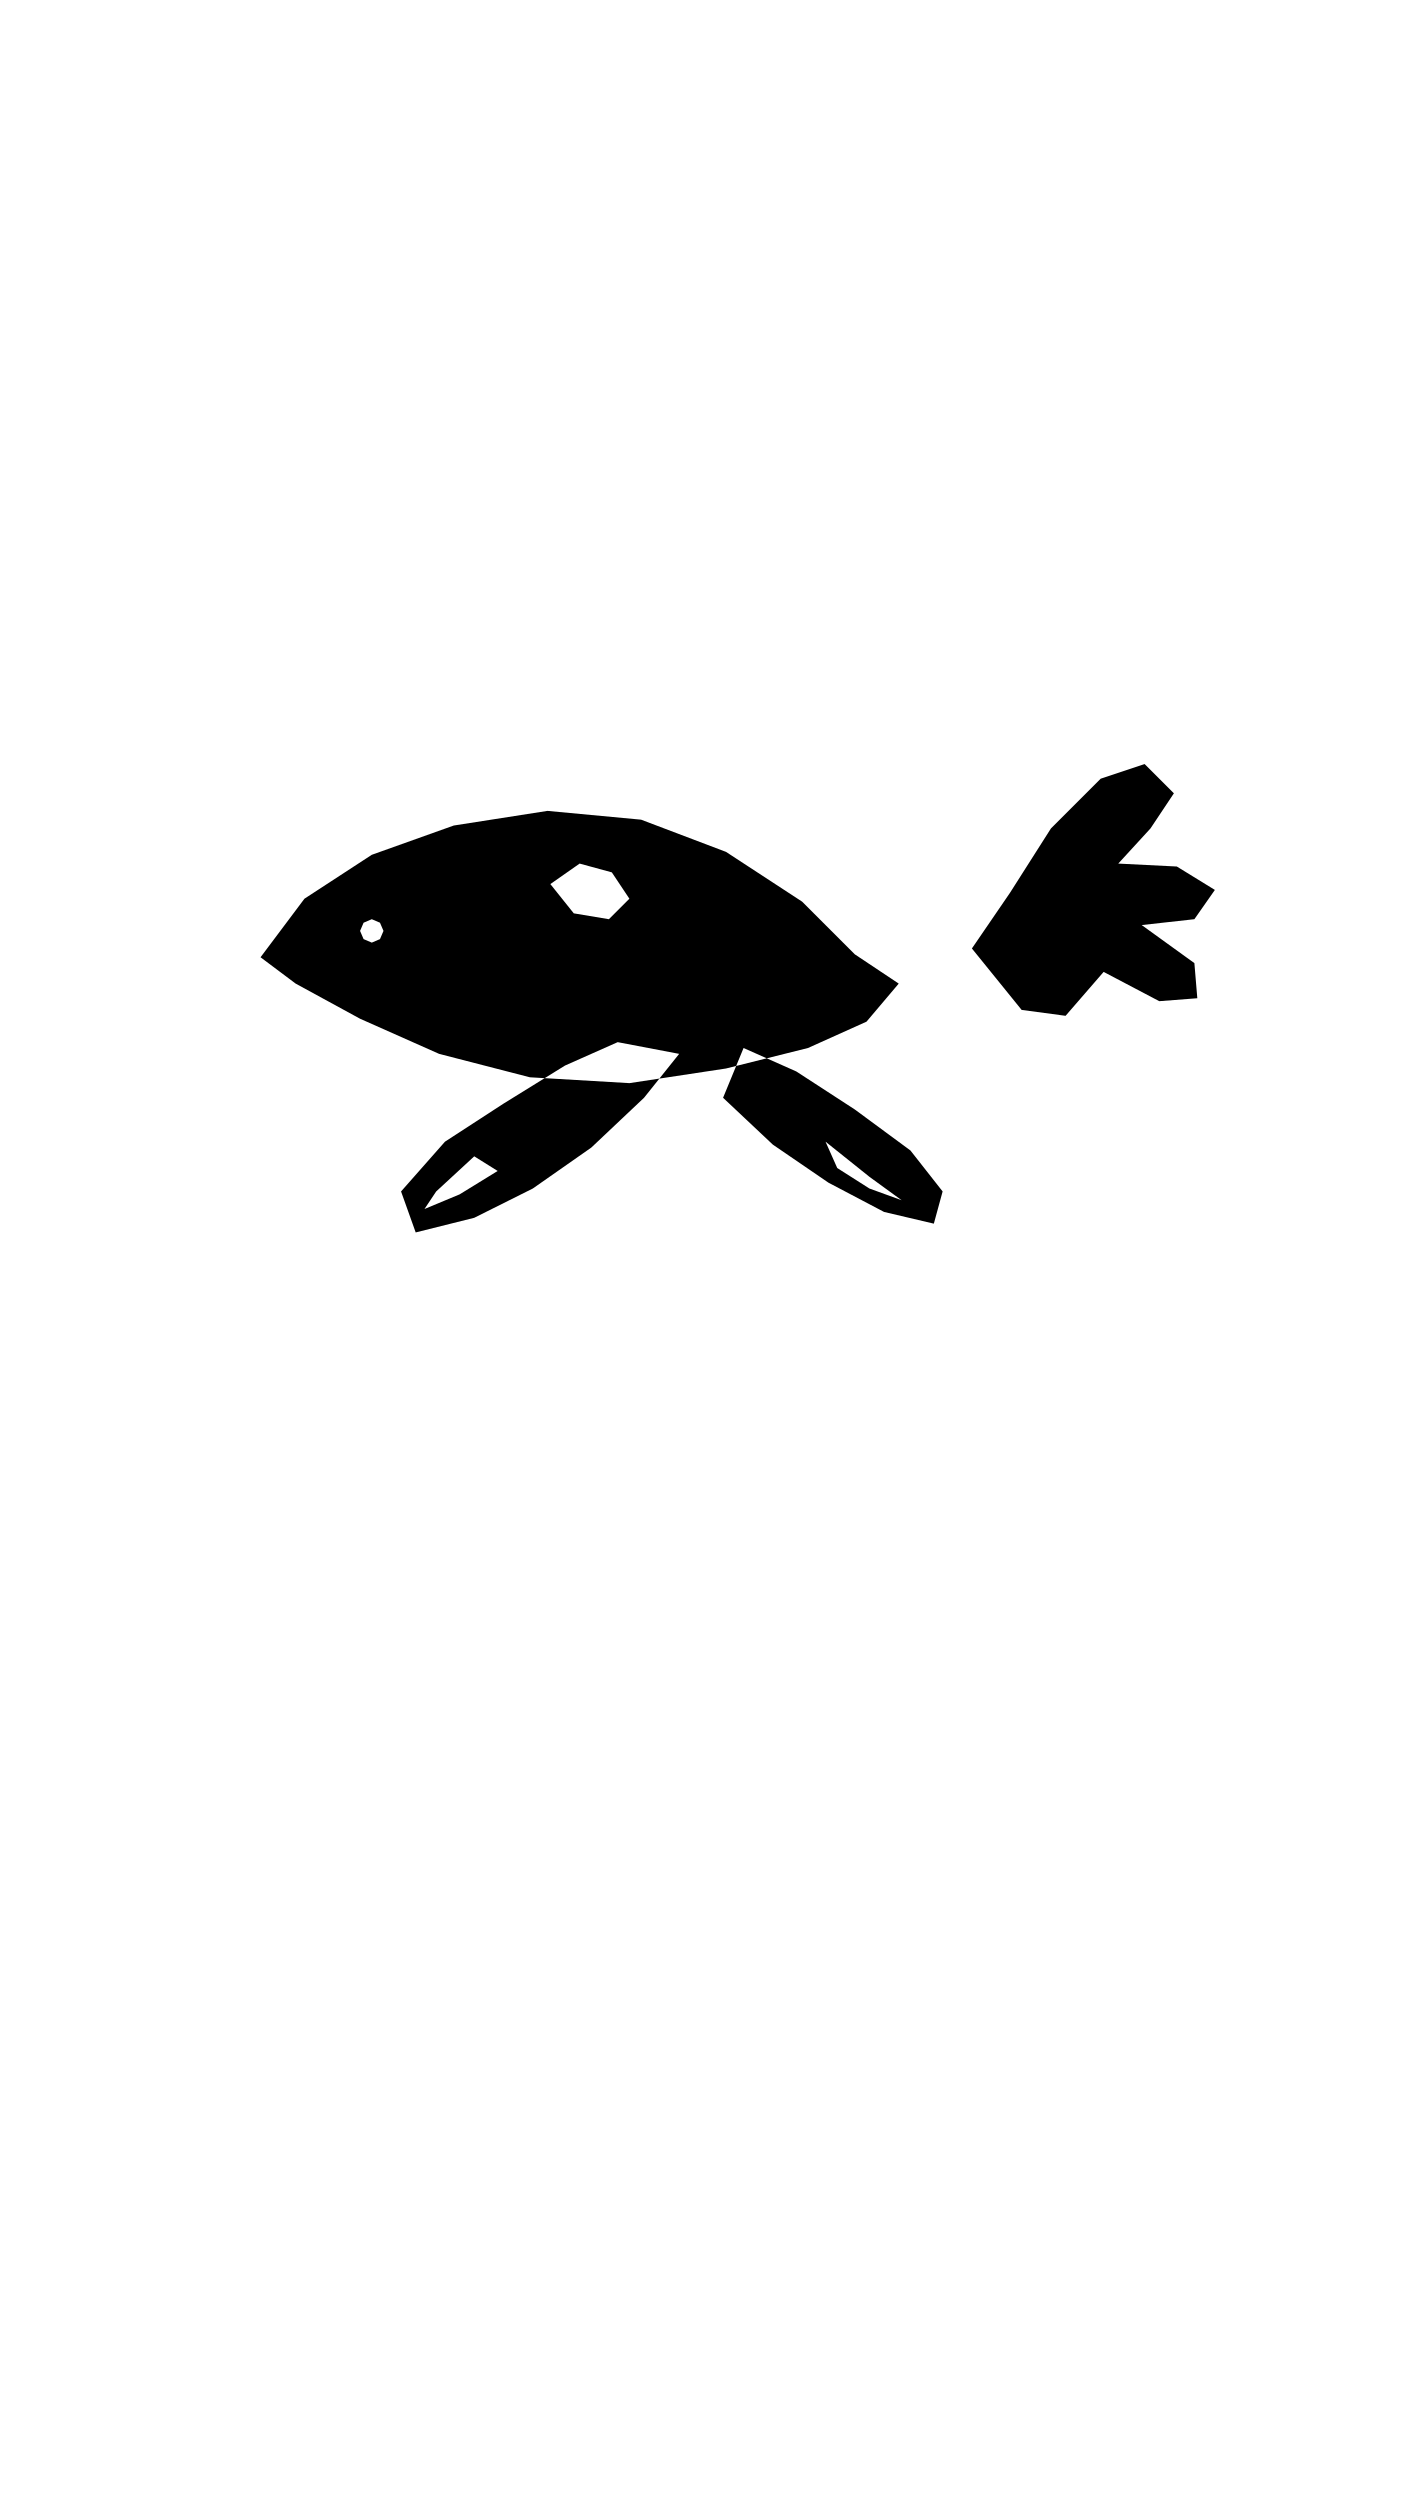
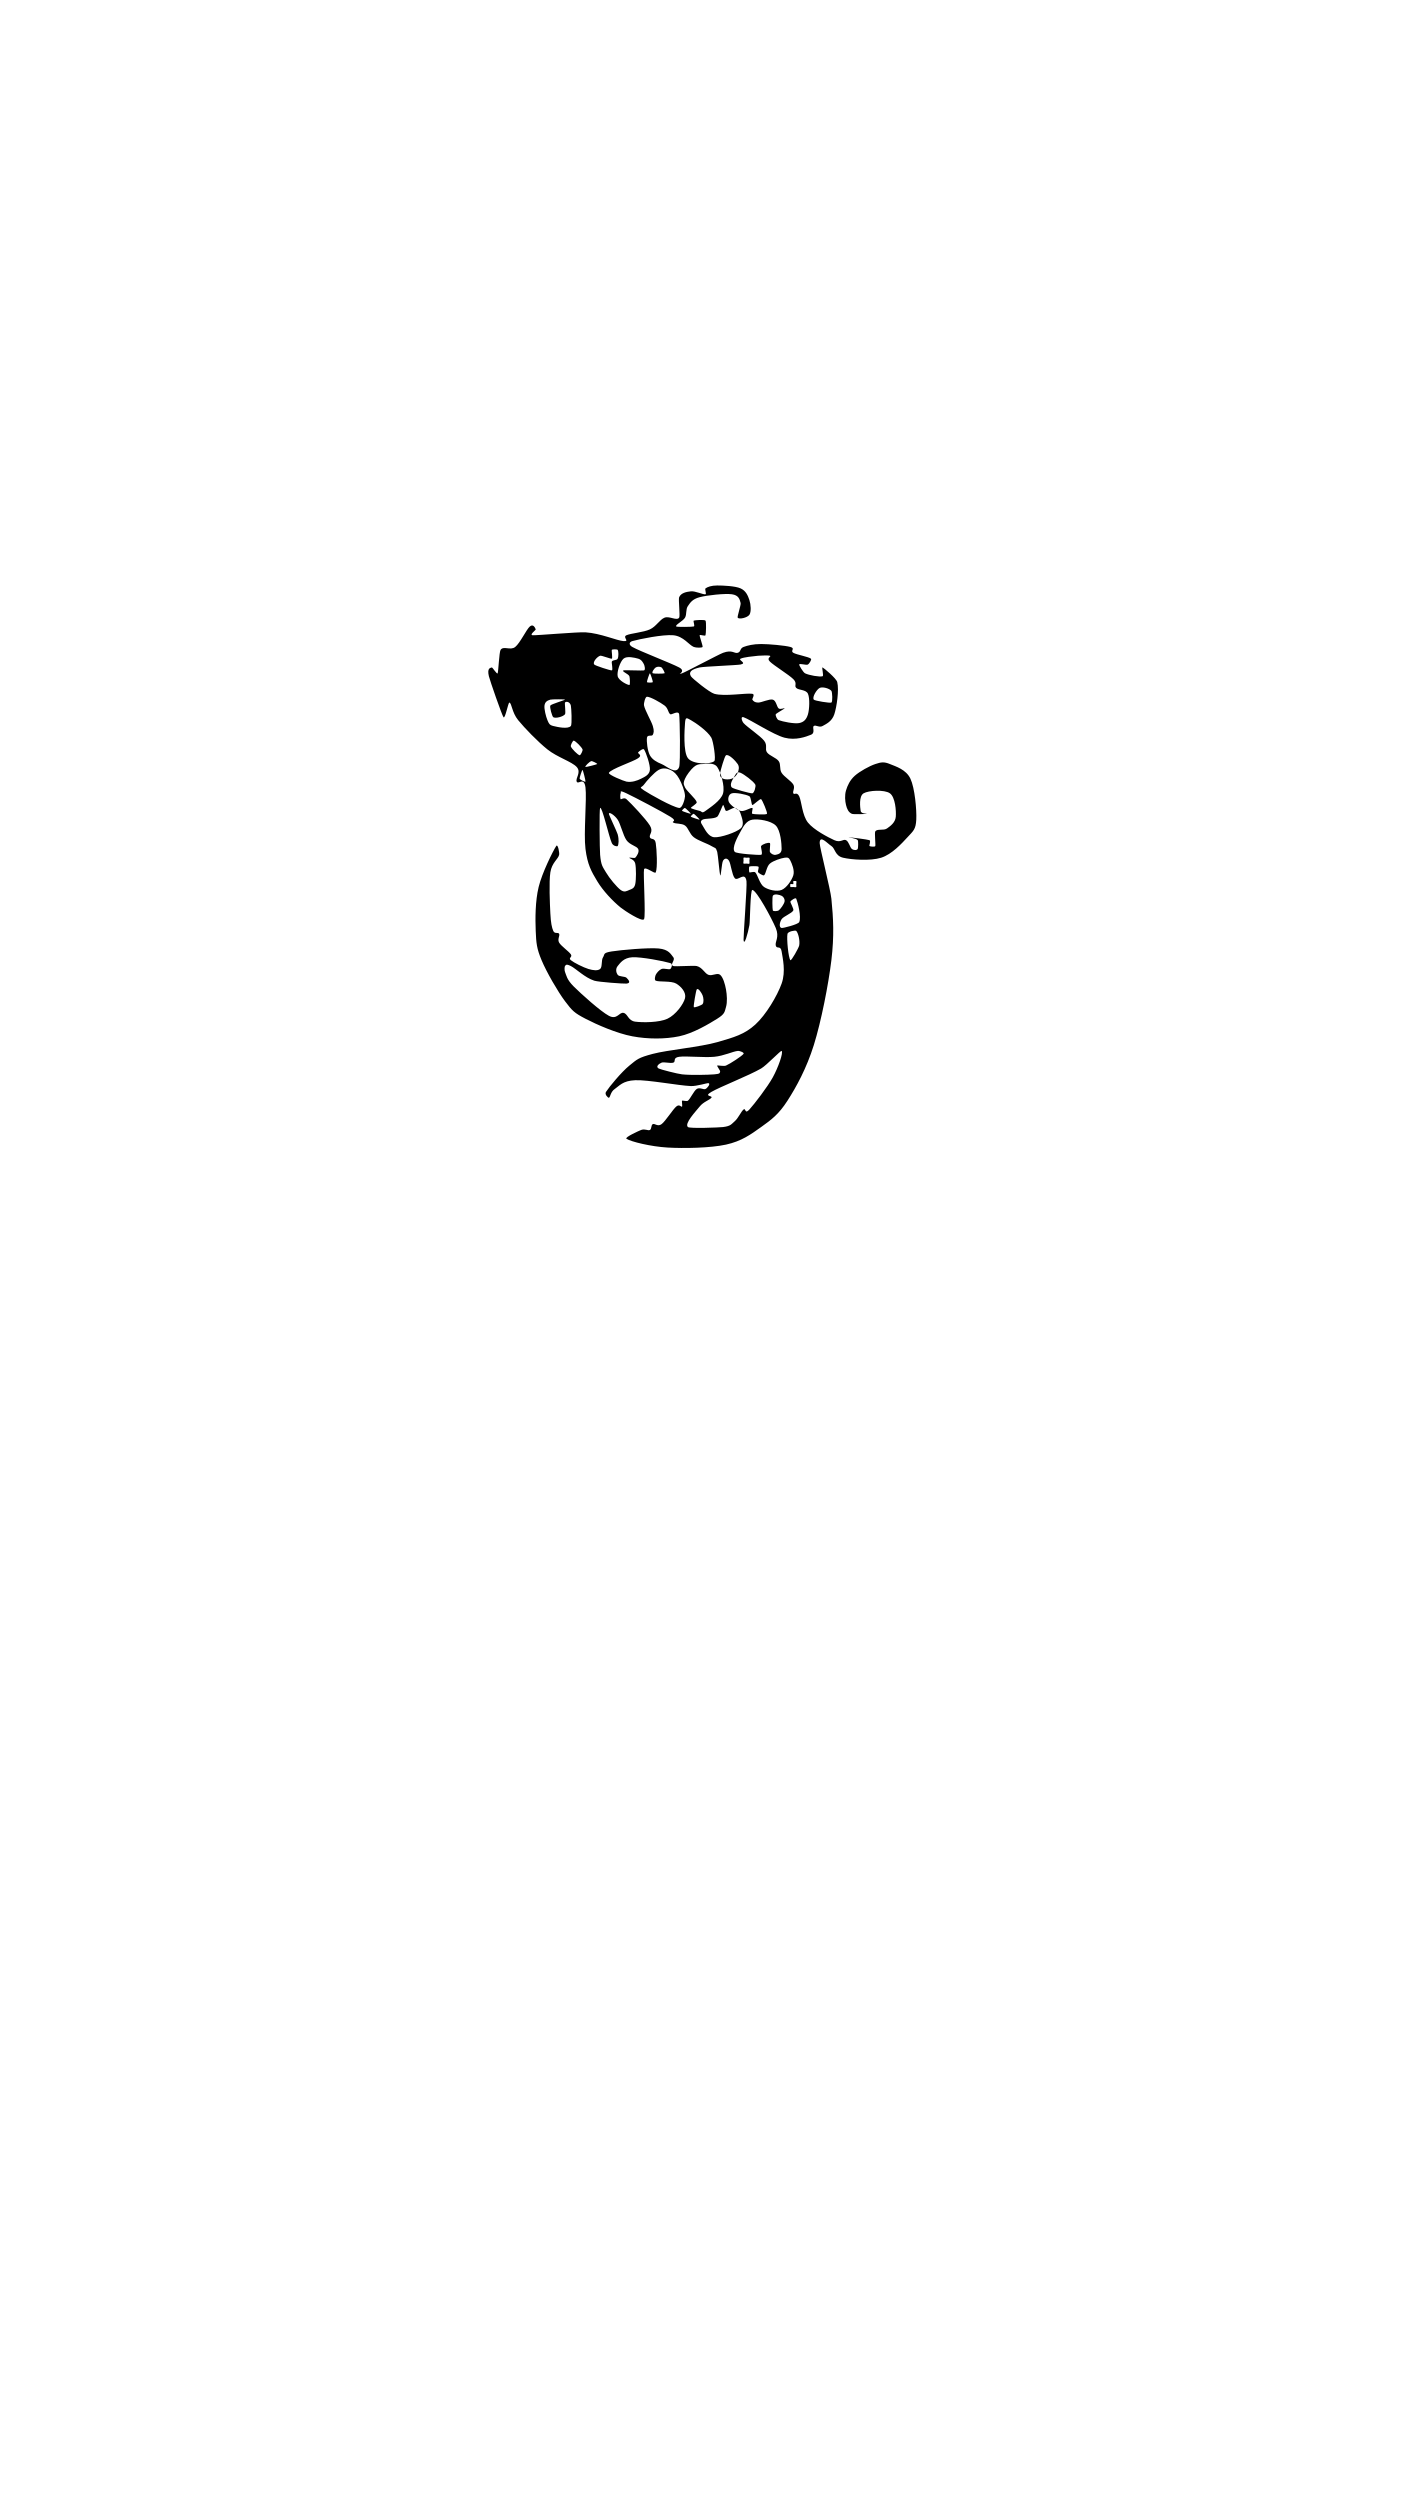
- <svg xmlns="http://www.w3.org/2000/svg" viewBox="0 0 480 854" role="img" aria-labelledby="title" data-coordinate-system="shadow-loom-stage-480x854">
-   <path fill="currentColor" fill-rule="evenodd" clip-rule="evenodd" d="M 89 327 L 104 307 L 127 292 L 155 282 L 187 277 L 219 280 L 248 291 L 274 308 L 292 326 L 307 336 L 296 349 L 276 358 L 248 365 L 215 370 L 181 368 L 150 360 L 123 348 L 101 336 Z M 131 318 L 129.8 320.8 L 127 322 L 124.2 320.8 L 123 318 L 124.2 315.2 L 127 314 L 129.8 315.2 Z M 188 302 L 198 295 L 209 298 L 215 307 L 208 314 L 196 312 Z M 211 356 L 193 364 L 172 377 L 152 390 L 137 407 L 142 421 L 162 416 L 182 406 L 202 392 L 220 375 L 232 360 Z M 254 358 L 272 366 L 292 379 L 311 393 L 322 407 L 319 418 L 302 414 L 283 404 L 264 391 L 247 375 Z M 162 395 L 149 407 L 145 413 L 157 408 L 170 400 Z M 282 390 L 297 402 L 308 410 L 297 406 L 286 399 Z M 332 324 L 345 305 L 359 283 L 376 266 L 391 261 L 401 271 L 393 283 L 382 295 L 402 296 L 415 304 L 408 314 L 390 316 L 408 329 L 409 341 L 396 342 L 377 332 L 364 347 L 349 345 Z" />
+ <svg xmlns="http://www.w3.org/2000/svg" viewBox="0 0 480 854" role="img" aria-labelledby="title">
+   <path fill="currentColor" fill-rule="evenodd" d="M 245 200 C 247 200 251.17 200.17 253 201 C 254.83 201.83 255.5 203.5 256 205 C 256.5 206.5 256.67 209 256 210 C 255.33 211 252.5 211.67 252 211 C 251.76 210.68 253.16 206.64 253 206 C 252.67 204.67 252.33 203.33 250 203 C 247.67 202.67 241.5 203.33 239 204 C 236.5 204.67 235.83 205.83 235 207 C 234.17 208.17 234.67 209.83 234 211 C 233.33 212.17 230.5 213.5 231 214 C 231.24 214.24 236.52 214.16 237 214 C 237.48 213.84 236.68 212.16 237 212 C 237.32 211.84 240.68 211.6 241 212 C 241.32 212.4 241.16 216.6 241 217 C 240.84 217.4 239.08 216.68 239 217 C 238.92 217.32 240.16 220.68 240 221 C 239.84 221.32 237.8 221.32 237 221 C 235.33 220.33 233.5 217.33 230 217 C 226.5 216.67 218.33 218.33 216 219 C 214.88 219.32 214.72 220.28 216 221 C 218.67 222.5 229.17 226.5 232 228 C 234.83 229.5 230.5 230.83 233 230 C 234.2 229.6 245.48 223.56 247 223 C 250.17 221.83 250.83 223.33 252 223 C 253.17 222.67 252.67 221.5 254 221 C 255.33 220.5 257.33 220 260 220 C 262.67 220 268.17 220.5 270 221 C 271.83 221.5 269.83 222.33 271 223 C 272.17 223.67 276.17 224.33 277 225 C 277.4 225.32 276.32 226.84 276 227 C 275.33 227.33 273.17 226.5 273 227 C 272.92 227.24 274.36 229.68 275 230 C 276.33 230.67 280 231.33 281 231 C 281.48 230.84 280.6 227.84 281 228 C 281.4 228.16 285.68 231.72 286 233 C 286.67 235.67 285.83 241.5 285 244 C 284.17 246.5 282.17 247.33 281 248 C 279.83 248.67 278.67 247.5 278 248 C 277.33 248.5 278.67 250.33 277 251 C 275.33 251.67 271.83 253 268 252 C 264.17 251 256.33 245.83 254 245 C 252.88 244.6 253.44 246.36 254 247 C 255.17 248.33 259.67 251.33 261 253 C 262.33 254.67 261.17 255.83 262 257 C 262.83 258.17 265.17 258.83 266 260 C 266.83 261.17 266.17 262.67 267 264 C 267.83 265.33 270.33 266.83 271 268 C 271.67 269.17 270.67 270.33 271 271 C 271.33 271.67 272.17 270.33 273 272 C 273.83 273.67 274 278.5 276 281 C 278 283.5 282.83 286 285 287 C 287.17 288 288 286.5 289 287 C 290 287.5 290.33 289.5 291 290 C 291.67 290.5 292.67 290.5 293 290 C 293.16 289.76 293.24 287.32 293 287 C 292.5 286.33 289.33 286 290 286 C 290.32 286 296.44 286.76 297 287 C 297.56 287.24 296.84 288.84 297 289 C 297.16 289.16 298.84 289.4 299 289 C 299.16 288.6 298.68 284.48 299 284 C 299.67 283 301.83 283.83 303 283 C 304.17 282.17 305.83 281 306 279 C 306.17 277 305.83 272.33 304 271 C 302.17 269.67 296.67 270 295 271 C 293.33 272 293.83 275.83 294 277 C 294.17 278.17 296.5 277.83 296 278 C 295.76 278.08 291.56 278.24 291 278 C 289.83 277.5 289.33 276.33 289 275 C 288.67 273.67 288.5 271.67 289 270 C 289.5 268.33 290.33 266.5 292 265 C 293.67 263.5 297 261.67 299 261 C 301 260.33 302 260.17 304 261 C 306 261.83 309.5 262.83 311 266 C 312.5 269.17 313.17 276.67 313 280 C 312.83 283.33 312 283.83 310 286 C 308 288.17 304.67 291.83 301 293 C 297.33 294.17 290.83 293.67 288 293 C 285.17 292.33 285.33 289.83 284 289 C 282.67 288.17 280 285 280 288 C 280 289.44 283.68 303.8 284 307 C 284.67 313.67 285 319.67 284 328 C 283 336.33 280.5 349 278 357 C 275.5 365 272 371.33 269 376 C 266 380.67 263.5 382.5 260 385 C 256.5 387.5 253.33 389.83 248 391 C 242.67 392.17 233.67 392.33 228 392 C 222.33 391.67 215.5 390 214 389 C 213.28 388.52 218.36 386.24 219 386 C 220.33 385.5 221.33 386.33 222 386 C 222.67 385.67 222.33 384.33 223 384 C 223.67 383.67 224.67 385 226 384 C 227.33 383 229.83 379 231 378 C 232.17 377 232.67 378.33 233 378 C 233.16 377.84 232.84 376.16 233 376 C 233.16 375.84 234.6 376.32 235 376 C 235.83 375.33 237 372.67 238 372 C 239 371.33 240.33 372.33 241 372 C 241.67 371.67 242.83 370.17 242 370 C 241.6 369.92 238 371.08 236 371 C 231.83 370.83 221.33 368.83 217 369 C 212.67 369.17 211.5 371 210 372 C 208.5 373 208.5 374.83 208 375 C 207.76 375.08 206.44 373.88 207 373 C 208.17 371.17 212.33 366.17 215 364 C 217.67 361.83 218 361.33 223 360 C 228 358.67 239.17 357.67 245 356 C 250.83 354.33 254.33 353.33 258 350 C 261.67 346.67 265.5 340.17 267 336 C 268.5 331.83 267.33 327.17 267 325 C 266.67 322.83 265.33 324.33 265 323 C 264.67 321.67 266.33 320.17 265 317 C 263.67 313.83 258.5 304.17 257 304 C 256.28 303.92 256.24 314.64 256 316 C 255.5 318.83 254.17 323.5 254 321 C 253.92 319.8 255.24 302.68 255 301 C 254.5 297.5 252 301.17 251 300 C 250 298.83 249.67 295 249 294 C 248.33 293 247.5 293.17 247 294 C 246.5 294.83 246.33 299.5 246 299 C 245.84 298.76 245.24 291.8 245 291 C 244.5 289.33 244.33 289.83 243 289 C 241.67 288.17 238.5 287.17 237 286 C 235.5 284.83 235.17 282.83 234 282 C 232.83 281.17 230.83 281.5 230 281 C 229.17 280.5 231.67 280.67 229 279 C 226.33 277.33 216.83 272.33 214 271 C 211.17 269.67 212.33 270.67 212 271 C 211.84 271.16 211.84 272.84 212 273 C 212.16 273.16 213.2 272.28 214 273 C 215.67 274.5 220.67 279.83 222 282 C 223.33 284.17 221.67 285 222 286 C 222.33 287 223.67 286 224 288 C 224.33 290 224.67 296.5 224 298 C 223.68 298.72 220.32 295.72 220 297 C 219.68 298.28 220.64 312.96 220 314 C 219.36 315.04 213.28 311.04 212 310 C 209.33 307.83 206 304.33 204 301 C 202 297.67 200.67 295.33 200 290 C 199.33 284.67 200.5 272.83 200 269 C 199.5 265.17 197.5 268.17 197 267 C 196.5 265.83 198.67 263.83 197 262 C 195.33 260.17 190.33 258.67 187 256 C 183.67 253.33 179.17 248.67 177 246 C 174.83 243.33 174.83 240.17 174 240 C 173.6 239.92 172.56 245.72 172 245 C 171.44 244.28 167.32 232.36 167 231 C 166.33 228.17 167.5 228.17 168 228 C 168.24 227.92 169.76 230.48 170 230 C 170.24 229.52 170.52 222.72 171 222 C 172 220.5 174.33 222.33 176 221 C 177.67 219.67 179.83 215 181 214 C 182.17 213 182.83 214.5 183 215 C 183.08 215.24 180.64 216.92 182 217 C 183.36 217.08 197.52 215.84 200 216 C 205.17 216.33 210.67 218.83 213 219 C 215.33 219.17 212.5 217.67 214 217 C 215.5 216.33 219.83 216 222 215 C 224.17 214 225.33 211.67 227 211 C 228.67 210.33 231.17 212.17 232 211 C 232.4 210.44 231.68 204.72 232 204 C 232.67 202.5 234.5 202.17 236 202 C 237.5 201.83 240.17 203.17 241 203 C 241.4 202.92 240.68 201.24 241 201 C 241.67 200.5 243 200 245 200 ZM 209 222 C 208.84 222.24 209.32 224.84 209 225 C 208.68 225.16 205.48 223.84 205 224 C 204 224.33 202.33 226.17 203 227 C 203.32 227.4 208.52 229.08 209 229 C 209.48 228.92 208.84 226.32 209 226 C 209.33 225.33 210.67 225.67 211 225 C 211.33 224.33 211.33 222.5 211 222 C 210.84 221.76 209.16 221.76 209 222 ZM 259 224 C 257.33 224.17 254 224.5 253 225 C 252 225.5 255.33 226.5 253 227 C 251.88 227.24 240.36 227.68 239 228 C 236.17 228.67 235.17 229.5 236 231 C 236.4 231.72 242.32 236.52 244 237 C 247.5 238 254.83 236.67 257 237 C 258.04 237.16 256.84 238.76 257 239 C 257.33 239.5 257.83 240 259 240 C 260.17 240 262.83 238.67 264 239 C 265.17 239.33 265.33 241.5 266 242 C 266.67 242.5 268.17 241.67 268 242 C 267.92 242.16 265.16 243.68 265 244 C 264.84 244.32 265.36 245.76 266 246 C 267.33 246.5 271.33 247.33 273 247 C 274.67 246.67 275.5 245.67 276 244 C 276.5 242.33 276.67 238.5 276 237 C 275.33 235.5 272.83 235.83 272 235 C 271.17 234.17 272.5 233.5 271 232 C 269.5 230.5 264.33 227.33 263 226 C 261.67 224.67 263.67 224.33 263 224 C 262.68 223.84 259.8 223.92 259 224 ZM 213 225 C 211.83 226 210.67 229.5 211 231 C 211.33 232.5 214.33 234 215 234 C 215.32 234 215.16 231.4 215 231 C 214.67 230.17 212.17 229.33 213 229 C 213.4 228.84 219.44 229.16 220 229 C 220.56 228.84 220.16 227.32 220 227 C 219.67 226.33 219.17 225.33 218 225 C 216.83 224.67 214.17 224 213 225 ZM 224 228 C 223.5 228.33 222.5 229.67 223 230 C 223.24 230.16 226.76 230.16 227 230 C 227.24 229.84 226.24 228.16 226 228 C 225.5 227.67 224.5 227.67 224 228 ZM 222 230 C 221.84 230 220.92 232.76 221 233 C 221.08 233.24 222.92 233.24 223 233 C 223.08 232.76 222.16 230 222 230 ZM 280 235 C 279 235.5 277.33 238.17 278 239 C 278.32 239.4 283.52 240.24 284 240 C 284.48 239.76 284.32 236.4 284 236 C 283.33 235.17 281 234.5 280 235 ZM 221 238 C 220.44 238 219.84 240.2 220 241 C 220.33 242.67 222.5 246.33 223 248 C 223.5 249.67 223.33 250.33 223 251 C 222.67 251.67 221.17 250.83 221 252 C 220.83 253.17 221.17 256.5 222 258 C 222.83 259.5 224.33 260.33 226 261 C 227.67 261.67 231 264.83 232 262 C 232.48 260.64 232.24 245.44 232 244 C 231.76 242.56 229.4 244.24 229 244 C 228.17 243.5 228.33 242 227 241 C 225.67 240 222.17 238 221 238 ZM 188 239 C 186.83 239.33 186.17 239.83 186 241 C 185.83 242.17 186.5 244.83 187 246 C 187.5 247.17 187.67 247.67 189 248 C 190.33 248.33 194 249.17 195 248 C 195.48 247.44 195.16 241.64 195 241 C 194.67 239.67 193.33 239.5 193 240 C 192.84 240.24 193.32 243.6 193 244 C 192.33 244.83 189.83 245.5 189 245 C 188.6 244.76 187.68 241.48 188 241 C 188.32 240.52 193 239.16 193 239 C 193 238.84 188.56 238.84 188 239 ZM 236 246 C 234.5 245.17 234.17 244.83 234 247 C 233.83 249.17 233.33 256.83 235 259 C 236.67 261.17 242.67 261.17 244 260 C 244.64 259.44 243.64 253.12 243 252 C 241.67 249.67 237.5 246.83 236 246 ZM 196 253 C 195.68 252.92 194.84 254.6 195 255 C 195.33 255.83 197.33 257.83 198 258 C 198.32 258.08 199.16 256.4 199 256 C 198.67 255.17 196.67 253.17 196 253 ZM 220 256 C 219.68 255.52 218.16 256.76 218 257 C 217.67 257.5 219.67 257.83 218 259 C 216.33 260.17 208.67 262.67 208 264 C 207.68 264.64 213.12 266.84 214 267 C 215.83 267.33 217.67 266.67 219 266 C 220.33 265.33 221.83 264.67 222 263 C 222.17 261.33 220.67 257 220 256 ZM 248 258 C 247.52 258.24 246.08 263.36 246 264 C 245.83 265.33 246.33 265.67 247 266 C 247.67 266.33 249.17 266.33 250 266 C 250.83 265.67 251.67 264.83 252 264 C 252.33 263.17 252.67 262 252 261 C 251.33 260 249 257.5 248 258 ZM 202 260 C 201.33 260.17 199.67 261.83 200 262 C 200.16 262.08 203.84 261.16 204 261 C 204.16 260.84 202.32 259.92 202 260 ZM 240 261 C 238.67 261 238 261.17 237 262 C 236 262.83 234.5 264.83 234 266 C 233.5 267.17 233.33 267.67 234 269 C 234.67 270.33 237.67 272.83 238 274 C 238.16 274.56 235.92 275.76 236 276 C 236.08 276.24 238.6 276.92 239 277 C 239.83 277.17 239.67 278 241 277 C 242.33 276 246.33 273.5 247 271 C 247.67 268.5 246.17 263.67 245 262 C 243.83 260.33 241.33 261 240 261 ZM 199 263 C 198.84 262.92 197.92 265.68 198 266 C 198.08 266.32 199.92 267.24 200 267 C 200.08 266.76 199.16 263.08 199 263 ZM 225 263 C 223.5 263.83 220.83 266.83 220 268 C 219.17 269.17 218 268.67 220 270 C 222 271.33 229.67 275.67 232 276 C 233.12 276.16 234 272.8 234 272 C 234 270.33 232.83 267.5 232 266 C 231.17 264.5 230.17 263.5 229 263 C 227.83 262.5 226.5 262.17 225 263 ZM 253 264 C 251.83 263.5 251.5 264.17 251 265 C 250.5 265.83 249 268 250 269 C 250.48 269.48 256.36 271.08 257 271 C 257.64 270.92 258.32 268.56 258 268 C 257.33 266.83 254.17 264.5 253 264 ZM 250 271 C 248.83 271.33 248.5 273 249 274 C 249.5 275 251.67 276.67 253 277 C 254.33 277.33 256.33 275.83 257 276 C 257.32 276.08 256.6 277.84 257 278 C 257.4 278.16 261.76 278.4 262 278 C 262.24 277.6 260.4 273.24 260 273 C 259.6 272.76 257.32 275.08 257 275 C 256.68 274.92 256.56 272.32 256 272 C 254.83 271.33 251.17 270.67 250 271 ZM 247 275 C 246.76 275.16 245.56 278.6 245 279 C 243.83 279.83 240.83 279.5 240 280 C 239.17 280.5 239.33 281 240 282 C 240.67 283 241.83 285.83 244 286 C 246.17 286.17 251.5 284.33 253 283 C 254.5 281.67 253.33 279.17 253 278 C 252.67 276.83 251.83 276.17 251 276 C 250.17 275.83 248.67 277.17 248 277 C 247.68 276.92 247.24 274.84 247 275 ZM 205 276 C 204.68 276.32 204.84 290.24 205 292 C 205.33 295.67 205.83 296 207 298 C 208.17 300 210.67 303 212 304 C 213.33 305 214.17 304.33 215 304 C 215.83 303.67 216.67 303.5 217 302 C 217.33 300.5 217.33 296.5 217 295 C 216.67 293.5 215 293.33 215 293 C 215 292.84 216.76 293.24 217 293 C 217.5 292.5 218.5 291 218 290 C 217.5 289 215.17 288.67 214 287 C 212.83 285.33 212 281.5 211 280 C 210 278.5 208 277.17 208 278 C 208 278.4 210.76 284.12 211 285 C 211.5 286.83 211.33 288.5 211 289 C 210.84 289.24 209.48 289.04 209 288 C 208 285.83 205.67 275.33 205 276 ZM 234 276 C 233.76 275.92 232.84 276.84 233 277 C 233.16 277.16 235.92 278.08 236 278 C 236.08 277.92 234.24 276.08 234 276 ZM 237 278 C 236.76 277.92 235.84 278.84 236 279 C 236.16 279.16 238.92 280.08 239 280 C 239.08 279.92 237.24 278.08 237 278 ZM 257 280 C 255 280.33 254 282.17 253 284 C 252 285.83 249.83 289.67 251 291 C 251.56 291.64 259.28 292.16 260 292 C 260.72 291.84 259.76 289.32 260 289 C 260.5 288.33 262.5 287.67 263 288 C 263.24 288.16 262.84 290.68 263 291 C 263.33 291.67 264.33 292.17 265 292 C 265.67 291.83 267 291.67 267 290 C 267 288.33 266.67 283.67 265 282 C 263.33 280.33 259 279.67 257 280 ZM 190 289 C 190.56 288.12 191.16 291.28 191 292 C 190.67 293.5 188.5 294.67 188 298 C 187.5 301.33 187.83 308.67 188 312 C 188.17 315.33 188.5 316.83 189 318 C 189.5 319.17 190.67 318.33 191 319 C 191.33 319.67 190.33 320.83 191 322 C 191.67 323.17 194.33 325 195 326 C 195.67 327 194 327.17 195 328 C 196 328.83 199.33 330.5 201 331 C 202.67 331.5 204.17 331.67 205 331 C 205.83 330.33 205.33 328 206 327 C 206.67 326 205.83 325.5 209 325 C 212.17 324.5 221.5 323.67 225 324 C 228.5 324.33 229.17 326 230 327 C 230.83 328 228.67 329.5 230 330 C 230.64 330.24 237.04 329.76 238 330 C 240 330.5 240.67 332.5 242 333 C 243.33 333.5 245 332.17 246 333 C 247 333.83 247.67 336.17 248 338 C 248.33 339.83 248.5 342.33 248 344 C 247.5 345.67 247.67 346.33 245 348 C 242.33 349.67 236.83 353 232 354 C 227.17 355 221.33 355 216 354 C 210.67 353 203.83 350 200 348 C 196.17 346 195.5 345.33 193 342 C 190.5 338.67 186.67 332 185 328 C 183.33 324 183.17 322.17 183 318 C 182.83 313.83 182.83 307.83 184 303 C 185.17 298.17 188.83 290.83 190 289 ZM 255 293 C 254.67 293 254.17 292.83 254 293 C 253.92 293.08 254 293.84 254 294 C 254 294.33 253.83 294.83 254 295 C 254.08 295.08 254.84 295 255 295 C 255.33 295 255.83 295.17 256 295 C 256.08 294.92 256 294.16 256 294 C 256 293.67 256.17 293.17 256 293 C 255.92 292.92 255.16 293 255 293 ZM 268 293 C 266.83 293.17 264.17 294 263 295 C 261.83 296 261.67 298.5 261 299 C 260.68 299.24 259.16 298.24 259 298 C 258.67 297.5 259.5 296.33 259 296 C 258.76 295.84 256.24 295.84 256 296 C 255.76 296.16 255.84 297.84 256 298 C 256.16 298.16 257.6 297.6 258 298 C 258.83 298.83 259.5 302 261 303 C 262.5 304 265.33 304.67 267 304 C 268.67 303.33 270.5 300.67 271 299 C 271.5 297.33 270.5 295 270 294 C 269.5 293 269.17 292.83 268 293 ZM 272 301 C 271.92 300.92 271.08 300.92 271 301 C 270.92 301.08 271.08 301.92 271 302 C 270.92 302.08 270.08 301.92 270 302 C 269.92 302.08 269.92 302.92 270 303 C 270.08 303.08 270.84 303 271 303 C 271.33 303 271.83 303.17 272 303 C 272.08 302.92 272 302.16 272 302 C 272 301.67 272.17 301.17 272 301 ZM 264 306 C 263.76 306.4 263.84 310.6 264 311 C 264.16 311.4 265.68 311.24 266 311 C 266.67 310.5 267.83 308.83 268 308 C 268.17 307.17 267.67 306.33 267 306 C 266.33 305.67 264.5 305.17 264 306 ZM 272 307 C 271.76 306.44 270.08 307.68 270 308 C 269.92 308.32 271.24 310.52 271 311 C 270.5 312 267.67 313 267 314 C 266.33 315 266 316.83 267 317 C 267.48 317.08 272.6 315.8 273 315 C 273.83 313.33 272.5 308.17 272 307 ZM 272 318 C 271.68 317.68 269.16 318.2 269 319 C 268.67 320.67 269.33 327.33 270 328 C 270.32 328.32 272.84 323.8 273 323 C 273.33 321.33 272.67 318.67 272 318 ZM 216 327 C 213 327.17 211.83 329 211 330 C 210.17 331 210.5 332.33 211 333 C 211.5 333.67 213.5 333.5 214 334 C 214.5 334.5 215.83 335.83 214 336 C 213.12 336.08 204.52 335.48 203 335 C 199.83 334 196.67 330.83 195 330 C 193.33 329.17 193.33 329.67 193 330 C 192.84 330.16 192.76 331.44 193 332 C 193.5 333.17 193.5 334.5 196 337 C 198.5 339.5 205.17 345.5 208 347 C 210.83 348.5 211.5 345.67 213 346 C 214.5 346.33 214.5 348.67 217 349 C 219.5 349.33 225.17 349.33 228 348 C 230.83 346.67 233.5 343 234 341 C 234.5 339 232.67 337 231 336 C 229.33 335 225.17 335.5 224 335 C 223.44 334.76 223.84 333.32 224 333 C 224.33 332.33 225.17 331.33 226 331 C 226.83 330.67 228.5 331.33 229 331 C 229.24 330.84 230.04 329.32 229 329 C 226.83 328.33 219 326.83 216 327 ZM 238 338 C 237.76 338.32 236.84 343.6 237 344 C 237.16 344.4 239.76 343.32 240 343 C 240.5 342.33 240.33 340.83 240 340 C 239.67 339.17 238.5 337.33 238 338 ZM 252 359 C 250.33 359.17 247.33 360.67 244 361 C 240.67 361.33 234.33 360.67 232 361 C 229.67 361.33 231 362.67 230 363 C 229 363.33 226.83 362.67 226 363 C 225.17 363.33 223.83 364.33 225 365 C 225.56 365.32 231.48 366.84 233 367 C 236.17 367.33 241.83 367.17 244 367 C 246.17 366.83 245.83 366.5 246 366 C 246.08 365.76 244.84 364.16 245 364 C 245.16 363.84 247.28 364.32 248 364 C 249.5 363.33 253.33 360.83 254 360 C 254.32 359.6 252.8 358.92 252 359 ZM 267 359 C 266.68 358.76 261.92 363.88 260 365 C 256 367.33 245.83 371.33 243 373 C 240.17 374.67 243.67 374.17 243 375 C 242.33 375.83 240.33 376.33 239 378 C 237.67 379.67 233.67 383.83 235 385 C 235.64 385.56 245.72 385.16 247 385 C 249.67 384.67 249.83 384 251 383 C 252.17 382 253.17 379.67 254 379 C 254.83 378.33 254.33 380.83 256 379 C 257.67 377.17 262.17 371.33 264 368 C 265.83 364.67 267.67 359.5 267 359 Z" />
</svg>
